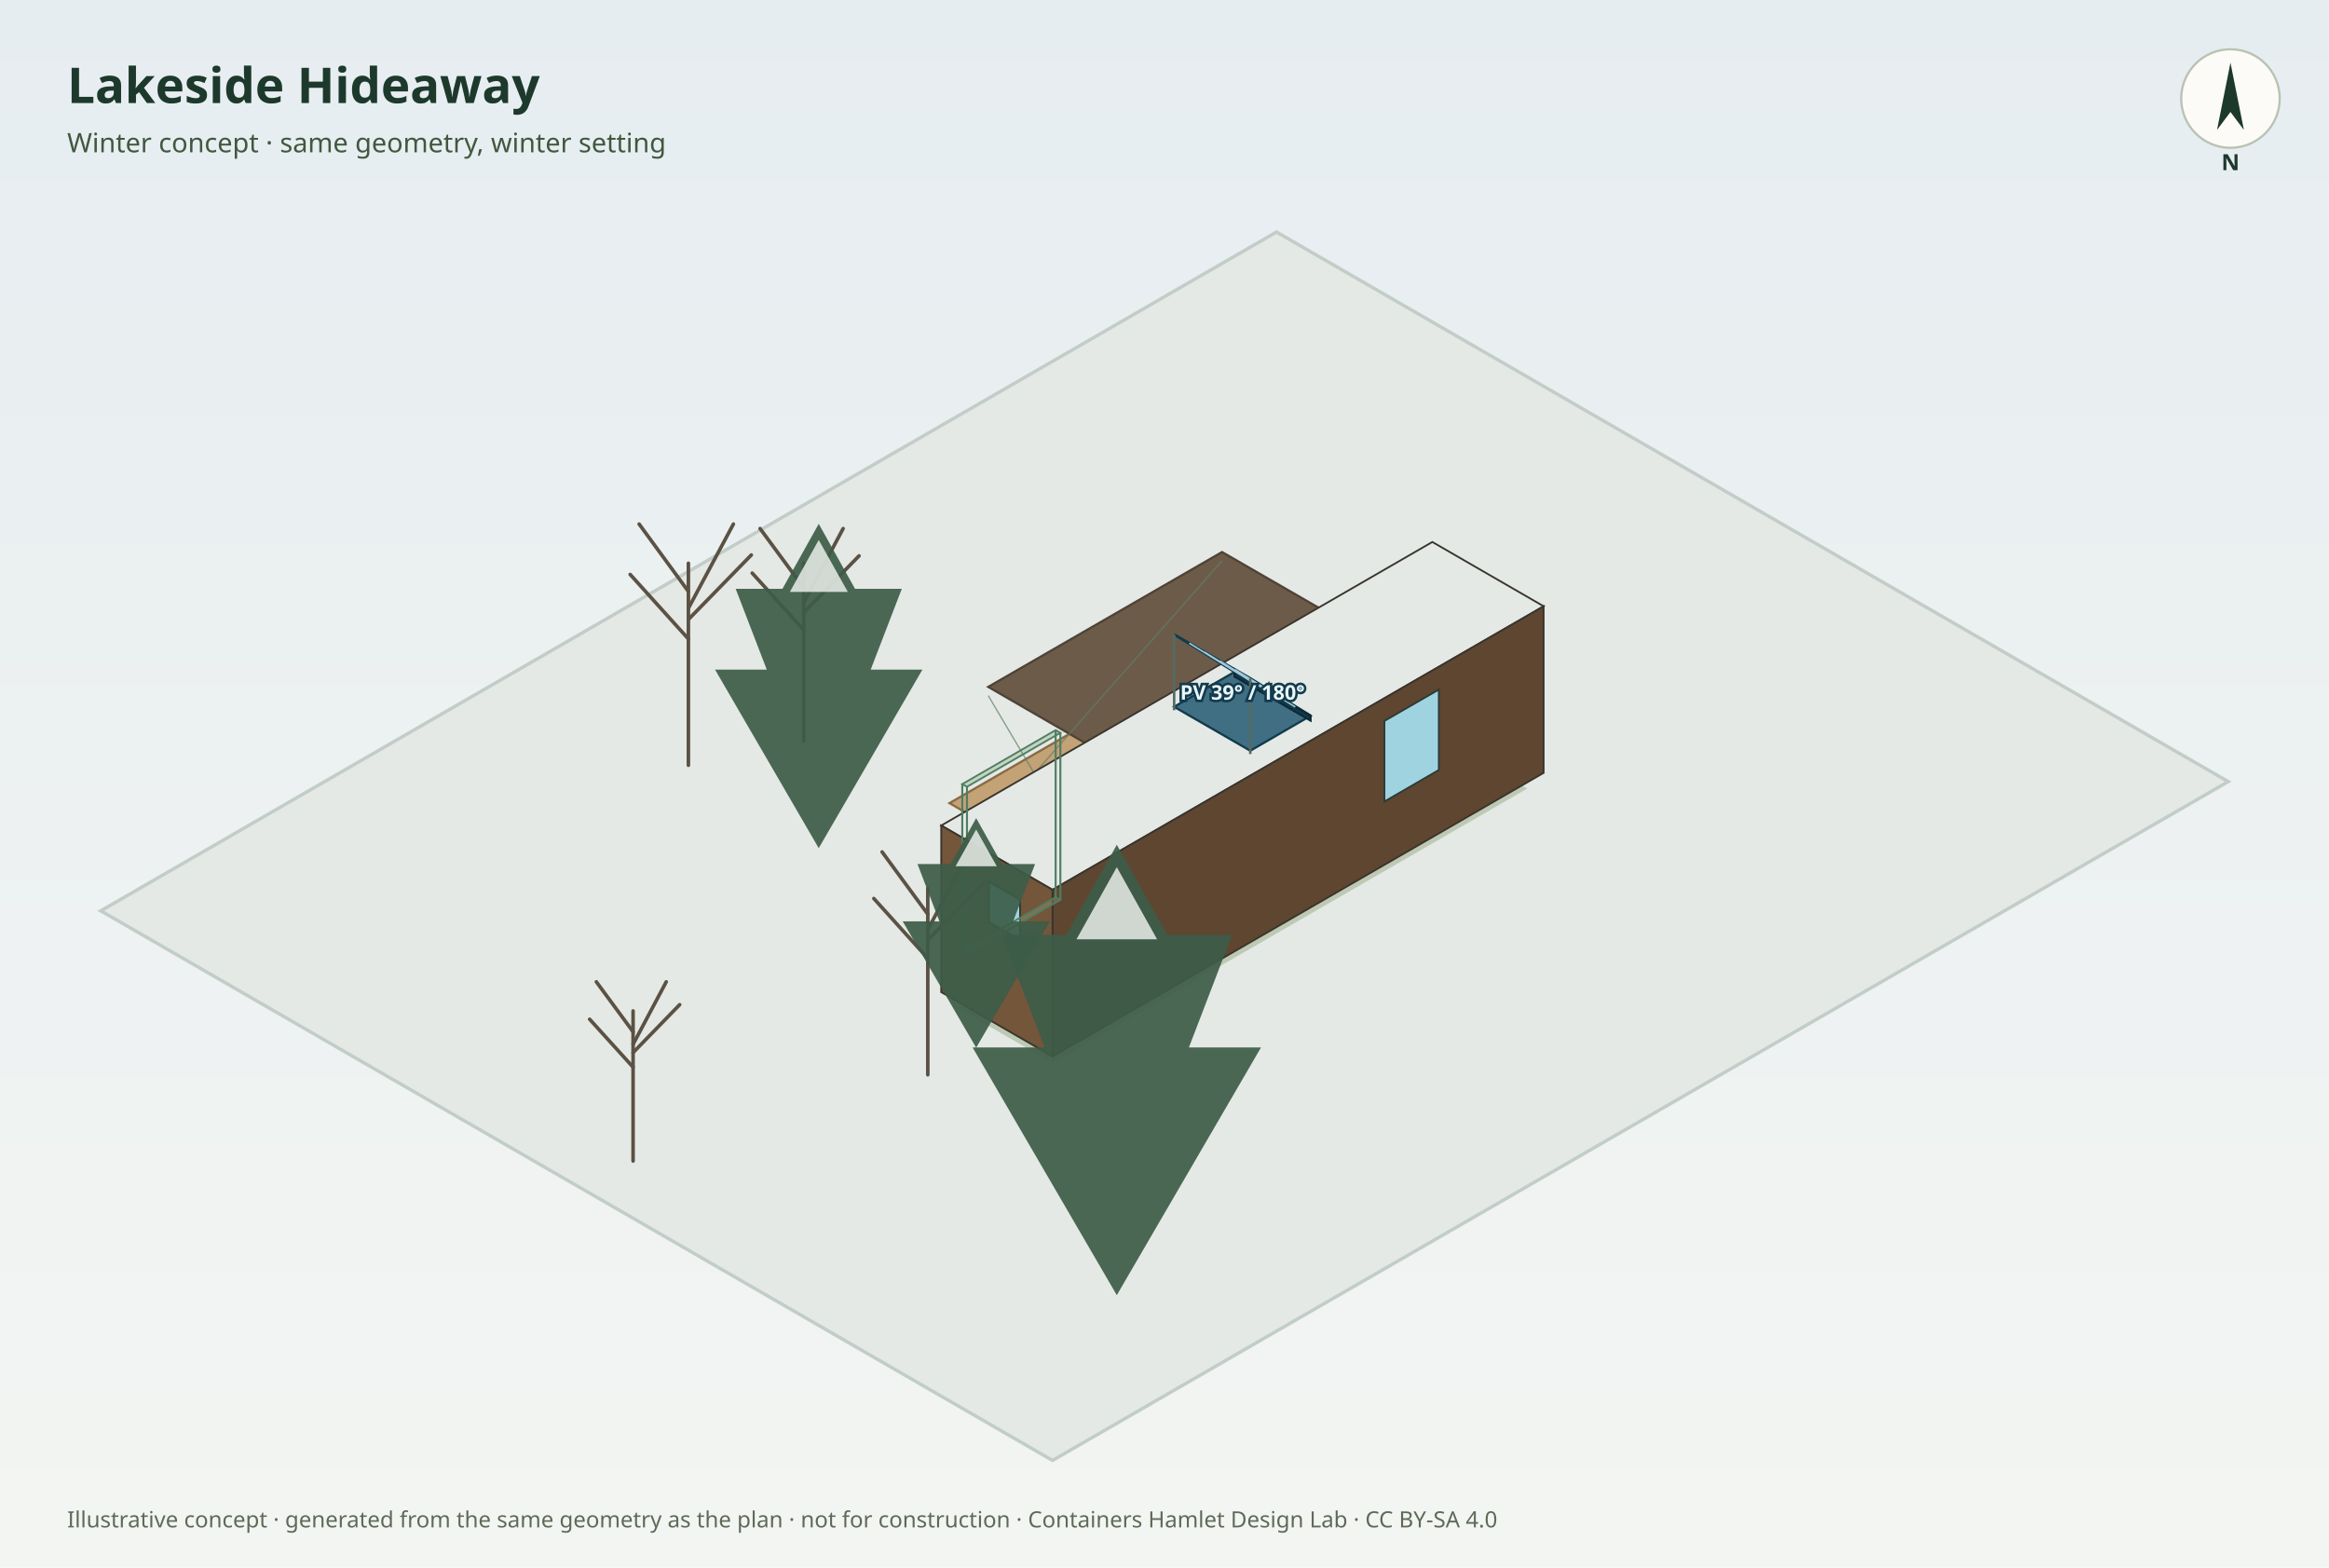
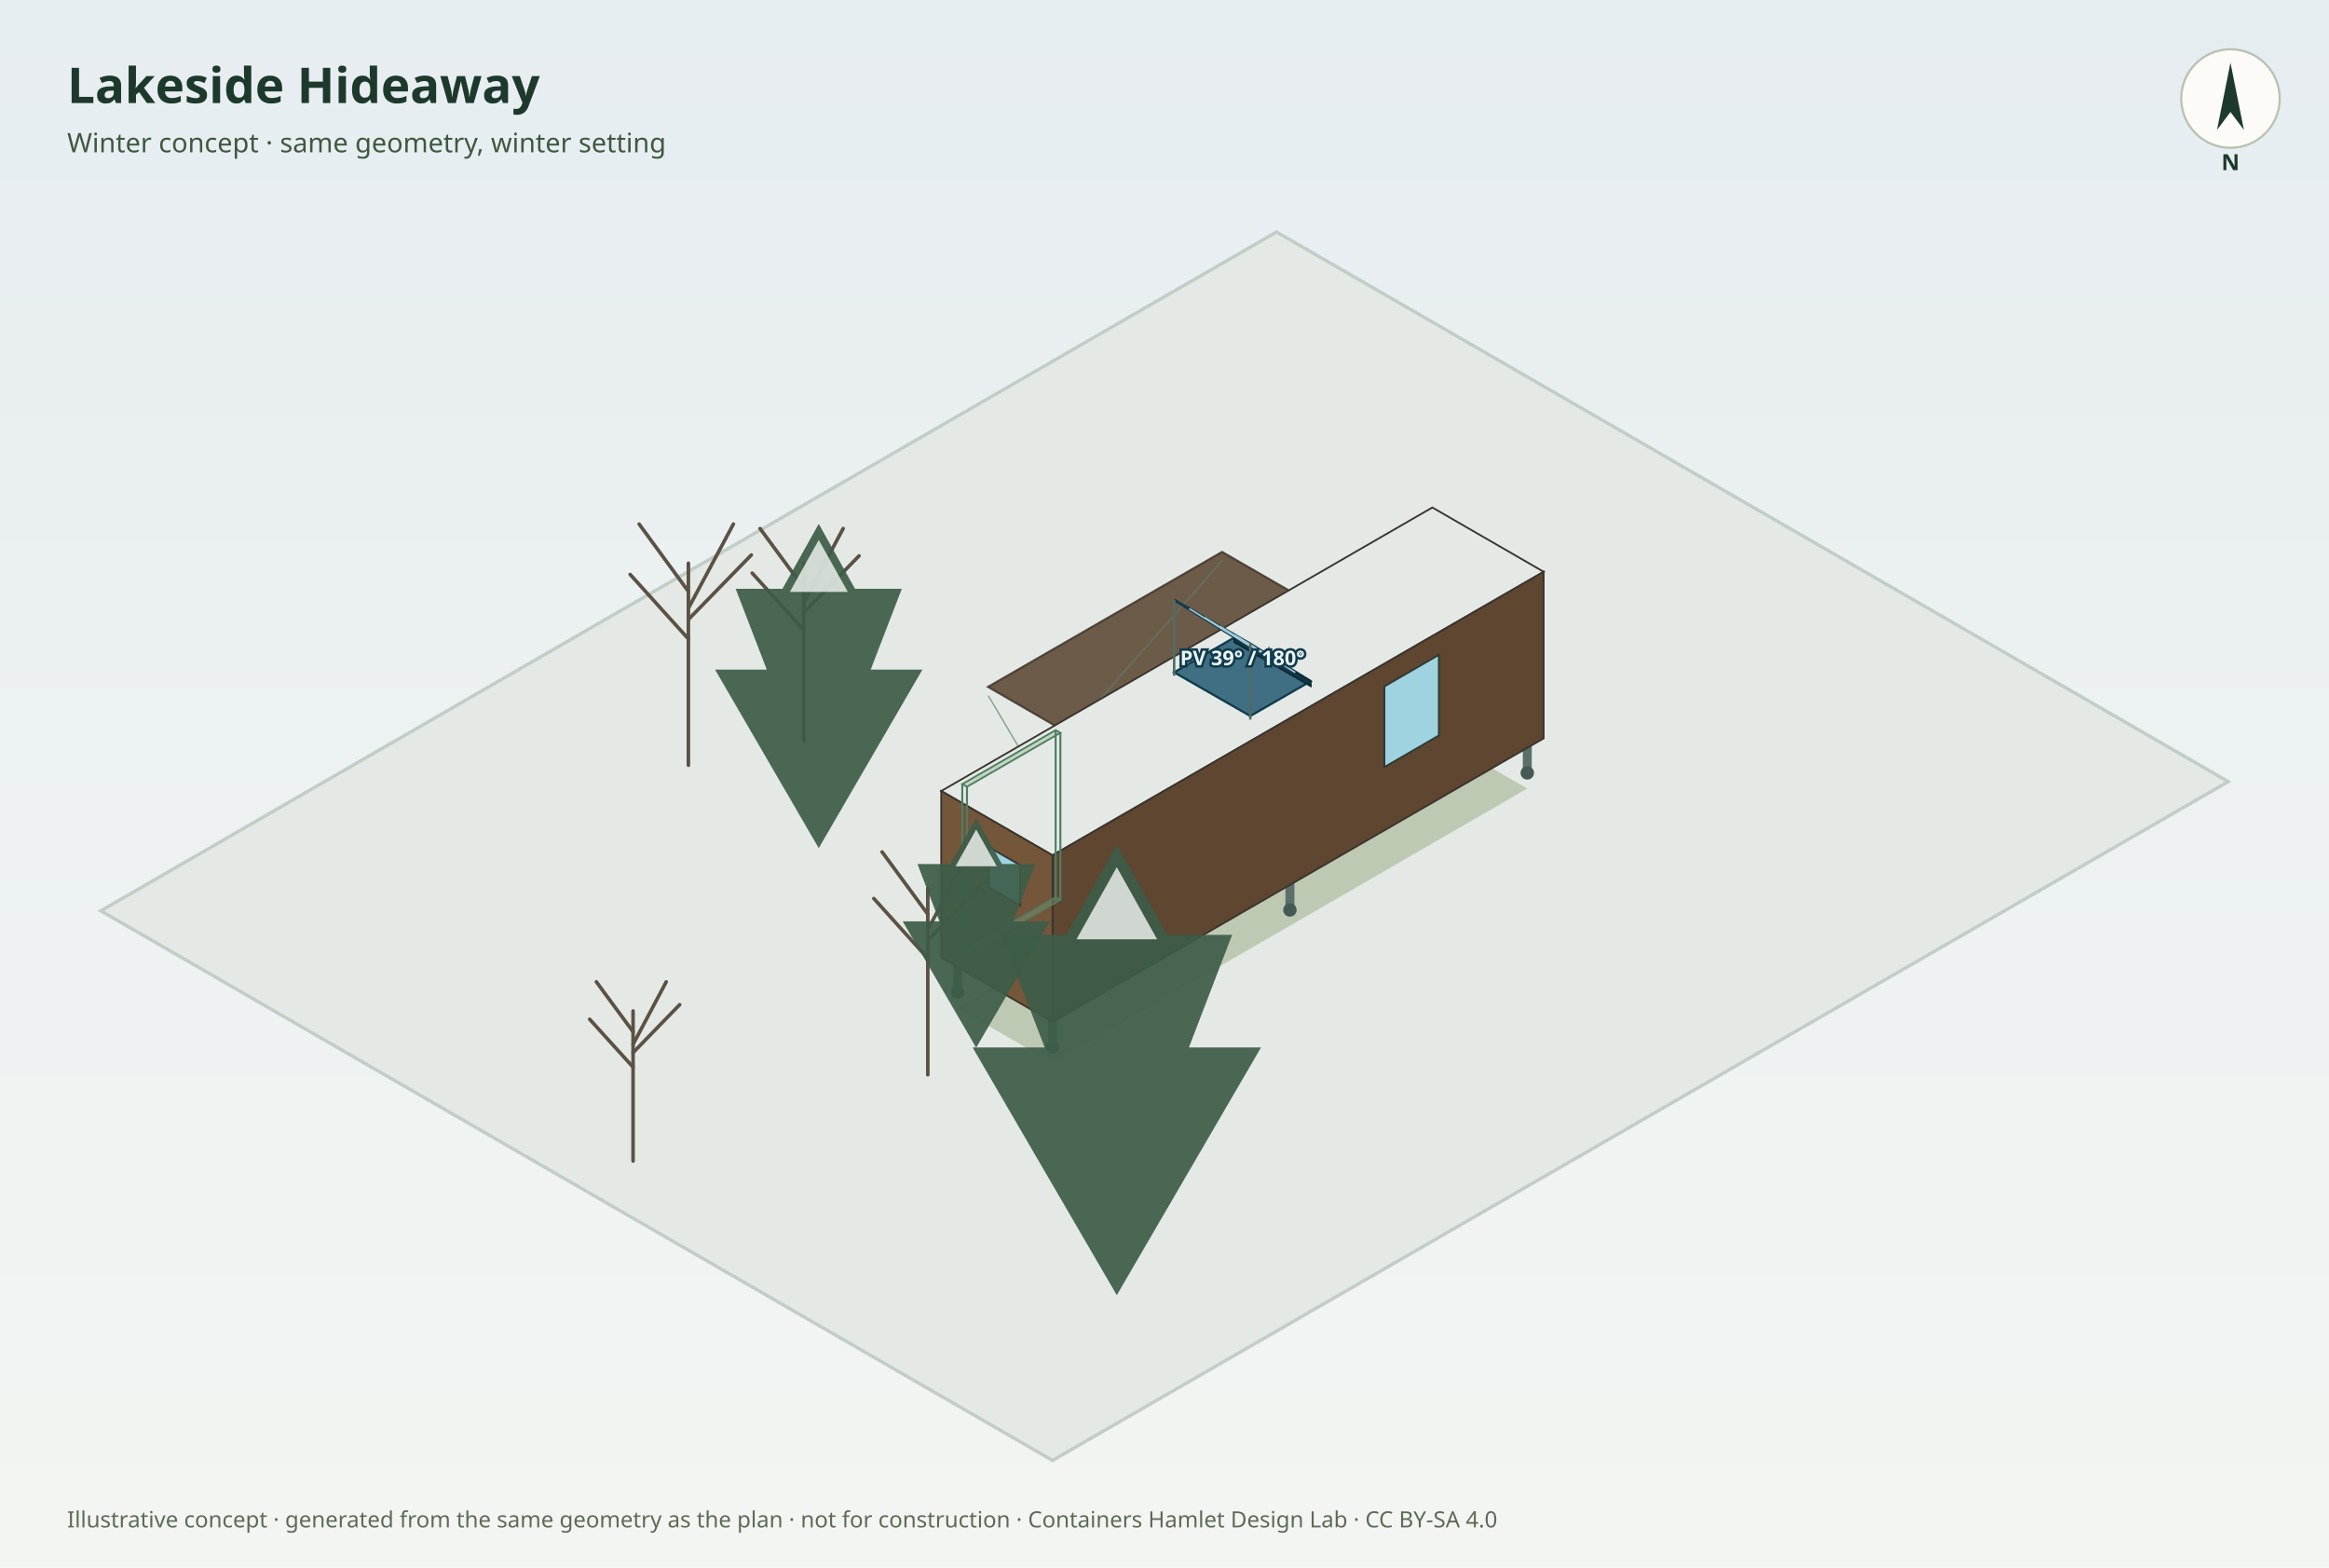
<svg xmlns="http://www.w3.org/2000/svg" viewBox="0 0 1040 700" role="img" aria-labelledby="concept-lakeside-hideaway-winter-t concept-lakeside-hideaway-winter-d">
  <defs>
    <linearGradient id="concept-lakeside-hideaway-winter-sky" x1="0" y1="0" x2="0" y2="1">
      <stop offset="0" stop-color="#e6edf1" />
      <stop offset="1" stop-color="#f3f5f2" />
    </linearGradient>
  </defs>
  <rect width="1040" height="700" fill="url(#concept-lakeside-hideaway-winter-sky)" />
  <path d="M570 103.6L995 349L470 652.1L45 406.7Z" fill="#e4e9e5" stroke="#c2cdc8" stroke-width="1.5" />
  <g stroke="#5b5144" stroke-width="1.6" stroke-linecap="round">
    <path d="M358.9 330.9L358.9 251.5" />
    <path d="M358.9 281.3L335.9 255.9" />
    <path d="M358.9 273.5L383.6 248.2" />
    <path d="M358.9 262.5L339.4 236" />
    <path d="M358.9 269.1L376.5 236" />
  </g>
  <g stroke="#5b5144" stroke-width="1.6" stroke-linecap="round">
    <path d="M307.4 341.7L307.4 251.5" />
    <path d="M307.4 285.3L281.4 256.5" />
    <path d="M307.4 276.6L335.5 247.8" />
    <path d="M307.4 264.1L285.4 234" />
    <path d="M307.4 271.6L327.5 234" />
  </g>
  <path d="M545.7 308.4 441.3 368.7 424 358.6 528.3 298.4Z" fill="#c3a276" stroke="#8a6a44" stroke-width="1" />
  <path d="M597.9 338.6 493.5 398.8 441.3 368.7 545.7 308.4Z" fill="#b9976a" stroke="#806040" stroke-width="1" />
  <path d="M597.9 276.6 493.5 336.9 441.3 306.7 545.7 246.5Z" fill="#6d5b49" stroke="#4f4337" stroke-width="1" />
  <path d="M597.9 338.6L493.5 340.7" stroke="#5e8069" stroke-width="0.6" stroke-opacity="0.7" />
  <path d="M493.5 398.8L441.3 310.6" stroke="#5e8069" stroke-width="0.6" stroke-opacity="0.7" />
  <path d="M441.3 368.7L545.7 250.4" stroke="#5e8069" stroke-width="0.6" stroke-opacity="0.7" />
  <path d="M545.7 308.4L597.9 280.5" stroke="#5e8069" stroke-width="0.6" stroke-opacity="0.7" />
  <path d="M682 352.1 470 474.6 427.6 450.1 639.6 327.7Z" fill="#9eae8d" fill-opacity="0.55" />
-   <path d="M689.3 270.7 470 397.3 420.3 368.6 639.6 242Z" fill="#e4e9e5" stroke="#3a342d" stroke-width="0.8" />
-   <path d="M689.3 345.1 470 471.7 470 397.3 689.3 270.7Z" fill="#5f4630" stroke="#3a342d" stroke-width="0.8" />
-   <path d="M470 471.7 420.3 443 420.3 368.6 470 397.3Z" fill="#74563a" stroke="#3a342d" stroke-width="0.8" />
-   <path d="M642.5 343.8 618.2 357.9 618.2 321.9 642.5 307.9Z" fill="#9fd3e0" stroke="#2d3a35" stroke-width="0.8" />
-   <path d="M455.5 419.7 441.6 411.7 441.6 393.7 455.5 401.7Z" fill="#9fd3e0" stroke="#2d3a35" stroke-width="0.8" />
-   <path d="M585.2 319.6 551.3 300 524.3 315.6 558.3 335.2Z" fill="#245a73" fill-opacity="0.85" stroke="#123b4d" stroke-width="1" />
-   <path d="M585.2 319.6 551.3 300 524.3 283.3 558.3 302.9Z" fill="#2f6d88" fill-opacity="0.9" stroke="#123b4d" stroke-width="1.2" />
-   <path d="M585.2 319.6 551.3 300 551.3 302.1 585.2 321.7Z" fill="#123b4d" stroke="#0d2a36" stroke-width="1" />
-   <line x1="578.4" y1="315.7" x2="551.5" y2="299" stroke="#9fc9d6" stroke-width="0.7" />
-   <line x1="571.6" y1="311.8" x2="544.7" y2="295.1" stroke="#9fc9d6" stroke-width="0.7" />
-   <line x1="564.9" y1="307.9" x2="537.9" y2="291.2" stroke="#9fc9d6" stroke-width="0.7" />
-   <line x1="558.1" y1="303.9" x2="531.1" y2="287.2" stroke="#9fc9d6" stroke-width="0.7" />
-   <line x1="524.3" y1="317.1" x2="524.3" y2="283.3" stroke="#536b63" stroke-width="1.1" />
-   <line x1="558.3" y1="336.7" x2="558.3" y2="302.9" stroke="#536b63" stroke-width="1.1" />
-   <text x="554.8" y="312.4" text-anchor="middle" font-family="system-ui, sans-serif" font-size="9" font-weight="800" fill="#eaf6f9" stroke="#123b4d" stroke-width="2.2" paint-order="stroke">PV 39° / 180°</text>
+   <line x1="682" y1="345.1" x2="682" y2="329.7" stroke="#5d6f6a" stroke-width="4" />
+   <circle cx="682" cy="345.1" r="3" fill="#455955" />
+   <line x1="470" y1="467.5" x2="470" y2="452.1" stroke="#5d6f6a" stroke-width="4" />
+   <circle cx="470" cy="467.5" r="3" fill="#455955" />
+   <line x1="427.6" y1="443" x2="427.6" y2="427.6" stroke="#5d6f6a" stroke-width="4" />
+   <circle cx="427.6" cy="443" r="3" fill="#455955" />
+   <line x1="639.6" y1="320.6" x2="639.6" y2="305.2" stroke="#5d6f6a" stroke-width="4" />
+   <circle cx="639.6" cy="320.6" r="3" fill="#455955" />
+   <line x1="576" y1="406.3" x2="576" y2="390.9" stroke="#5d6f6a" stroke-width="4" />
+   <circle cx="576" cy="406.3" r="3" fill="#455955" />
+   <line x1="533.6" y1="381.8" x2="533.6" y2="366.4" stroke="#5d6f6a" stroke-width="4" />
+   <circle cx="533.6" cy="381.8" r="3" fill="#455955" />
+   <path d="M689.3 255.3 470 381.9 420.3 353.2 639.6 226.6Z" fill="#e4e9e5" stroke="#3a342d" stroke-width="0.8" />
+   <path d="M689.3 329.7 470 456.3 470 381.9 689.3 255.3Z" fill="#5f4630" stroke="#3a342d" stroke-width="0.8" />
+   <path d="M470 456.3 420.3 427.6 420.3 353.2 470 381.9Z" fill="#74563a" stroke="#3a342d" stroke-width="0.8" />
+   <path d="M642.5 328.4 618.2 342.5 618.2 306.5 642.5 292.4Z" fill="#9fd3e0" stroke="#2d3a35" stroke-width="0.8" />
+   <path d="M455.5 404.3 441.6 396.2 441.6 378.3 455.5 386.3Z" fill="#9fd3e0" stroke="#2d3a35" stroke-width="0.8" />
+   <path d="M585.2 304.2 551.3 284.6 524.3 300.2 558.3 319.7Z" fill="#245a73" fill-opacity="0.85" stroke="#123b4d" stroke-width="1" />
+   <path d="M585.2 304.2 551.3 284.6 524.3 267.9 558.3 287.5Z" fill="#2f6d88" fill-opacity="0.9" stroke="#123b4d" stroke-width="1.2" />
+   <path d="M585.2 304.2 551.3 284.6 551.3 286.7 585.2 306.2Z" fill="#123b4d" stroke="#0d2a36" stroke-width="1" />
+   <line x1="578.4" y1="300.3" x2="551.5" y2="283.6" stroke="#9fc9d6" stroke-width="0.7" />
+   <line x1="571.6" y1="296.3" x2="544.7" y2="279.6" stroke="#9fc9d6" stroke-width="0.7" />
+   <line x1="564.9" y1="292.4" x2="537.9" y2="275.7" stroke="#9fc9d6" stroke-width="0.7" />
+   <line x1="558.1" y1="288.5" x2="531.1" y2="271.8" stroke="#9fc9d6" stroke-width="0.7" />
+   <line x1="524.3" y1="301.7" x2="524.3" y2="267.9" stroke="#536b63" stroke-width="1.1" />
+   <line x1="558.3" y1="321.3" x2="558.3" y2="287.5" stroke="#536b63" stroke-width="1.1" />
+   <text x="554.8" y="297" text-anchor="middle" font-family="system-ui, sans-serif" font-size="9" font-weight="800" fill="#eaf6f9" stroke="#123b4d" stroke-width="2.2" paint-order="stroke">PV 39° / 180°</text>
  <path d="M473.5 401.8 431.8 425.9 429.7 424.7 471.4 400.6Z" fill="#9ab886" fill-opacity="0.3" stroke="#4f7d64" stroke-width="0.8" />
  <path d="M473.5 327.2 431.8 351.3 429.7 350.1 471.4 326Z" fill="#6f9d5b" fill-opacity="0.28" stroke="#4f7d64" stroke-width="0.8" />
  <path d="M473.5 401.8L473.5 327.2" stroke="#4f7d64" stroke-width="0.9" />
  <path d="M431.8 425.9L431.8 351.3" stroke="#4f7d64" stroke-width="0.9" />
  <path d="M429.7 424.7L429.7 350.1" stroke="#4f7d64" stroke-width="0.9" />
  <path d="M471.4 400.6L471.4 326" stroke="#4f7d64" stroke-width="0.9" />
  <g stroke="#5b5144" stroke-width="1.6" stroke-linecap="round">
    <path d="M282.7 518.4L282.7 451.4" />
    <path d="M282.7 476.5L263.3 455.1" />
    <path d="M282.7 470L303.5 448.6" />
    <path d="M282.7 460.7L266.3 438.4" />
    <path d="M282.7 466.3L297.5 438.4" />
  </g>
  <g stroke="#5b5144" stroke-width="1.6" stroke-linecap="round">
    <path d="M414.3 479.9L414.3 396.6" />
    <path d="M414.3 427.9L390.2 401.2" />
    <path d="M414.3 419.8L440.2 393.1" />
    <path d="M414.3 408.2L393.9 380.4" />
    <path d="M414.3 415.1L432.8 380.4" />
  </g>
  <g fill="#3d5d48" fill-opacity="0.92">
    <path d="M498.7 578.3L563.1 467.7L530.9 467.7L550.2 417.4L521.2 417.4L498.7 377.2L476.2 417.4L447.2 417.4L466.5 467.7L434.3 467.7Z" />
  </g>
  <g fill="#f4f6f3" fill-opacity="0.8">
    <path d="M498.7 387.2l18 32.2l-36 0Z" />
  </g>
  <g fill="#3d5d48" fill-opacity="0.92">
    <path d="M435.9 467.8L468.8 411.4L452.4 411.4L462.2 385.8L447.4 385.8L435.9 365.3L424.5 385.8L409.7 385.8L419.5 411.4L403.1 411.4Z" />
  </g>
  <g fill="#f4f6f3" fill-opacity="0.8">
    <path d="M435.9 370.4l9.2 16.4l-18.4 0Z" />
  </g>
  <g fill="#3d5d48" fill-opacity="0.92">
    <path d="M365.6 378.7L411.9 299L388.8 299L402.7 262.9L381.8 262.9L365.6 233.9L349.4 262.9L328.5 262.9L342.4 299L319.3 299Z" />
  </g>
  <g fill="#f4f6f3" fill-opacity="0.8">
    <path d="M365.6 241.1l13 23.2l-25.9 0Z" />
  </g>
  <text x="30" y="46" font-family="system-ui, sans-serif" font-size="22" font-weight="800" fill="#1d392c">Lakeside Hideaway</text>
  <text x="30" y="68" font-family="system-ui, sans-serif" font-size="12" fill="#40583f">Winter concept · same geometry, winter setting</text>
  <g aria-hidden="true">
    <circle cx="996" cy="44" r="22" fill="#fffdf7" fill-opacity="0.9" stroke="#b9c3b2" />
    <path d="M996 28l6 30l-6 -8l-6 8z" fill="#1d392c" />
    <text x="996" y="76" text-anchor="middle" font-size="10" font-weight="700" font-family="system-ui, sans-serif" fill="#1d392c">N</text>
  </g>
  <text x="30" y="682" font-family="system-ui, sans-serif" font-size="10" fill="#5e6a58">Illustrative concept · generated from the same geometry as the plan · not for construction · Containers Hamlet Design Lab · CC BY-SA 4.0</text>
</svg>
